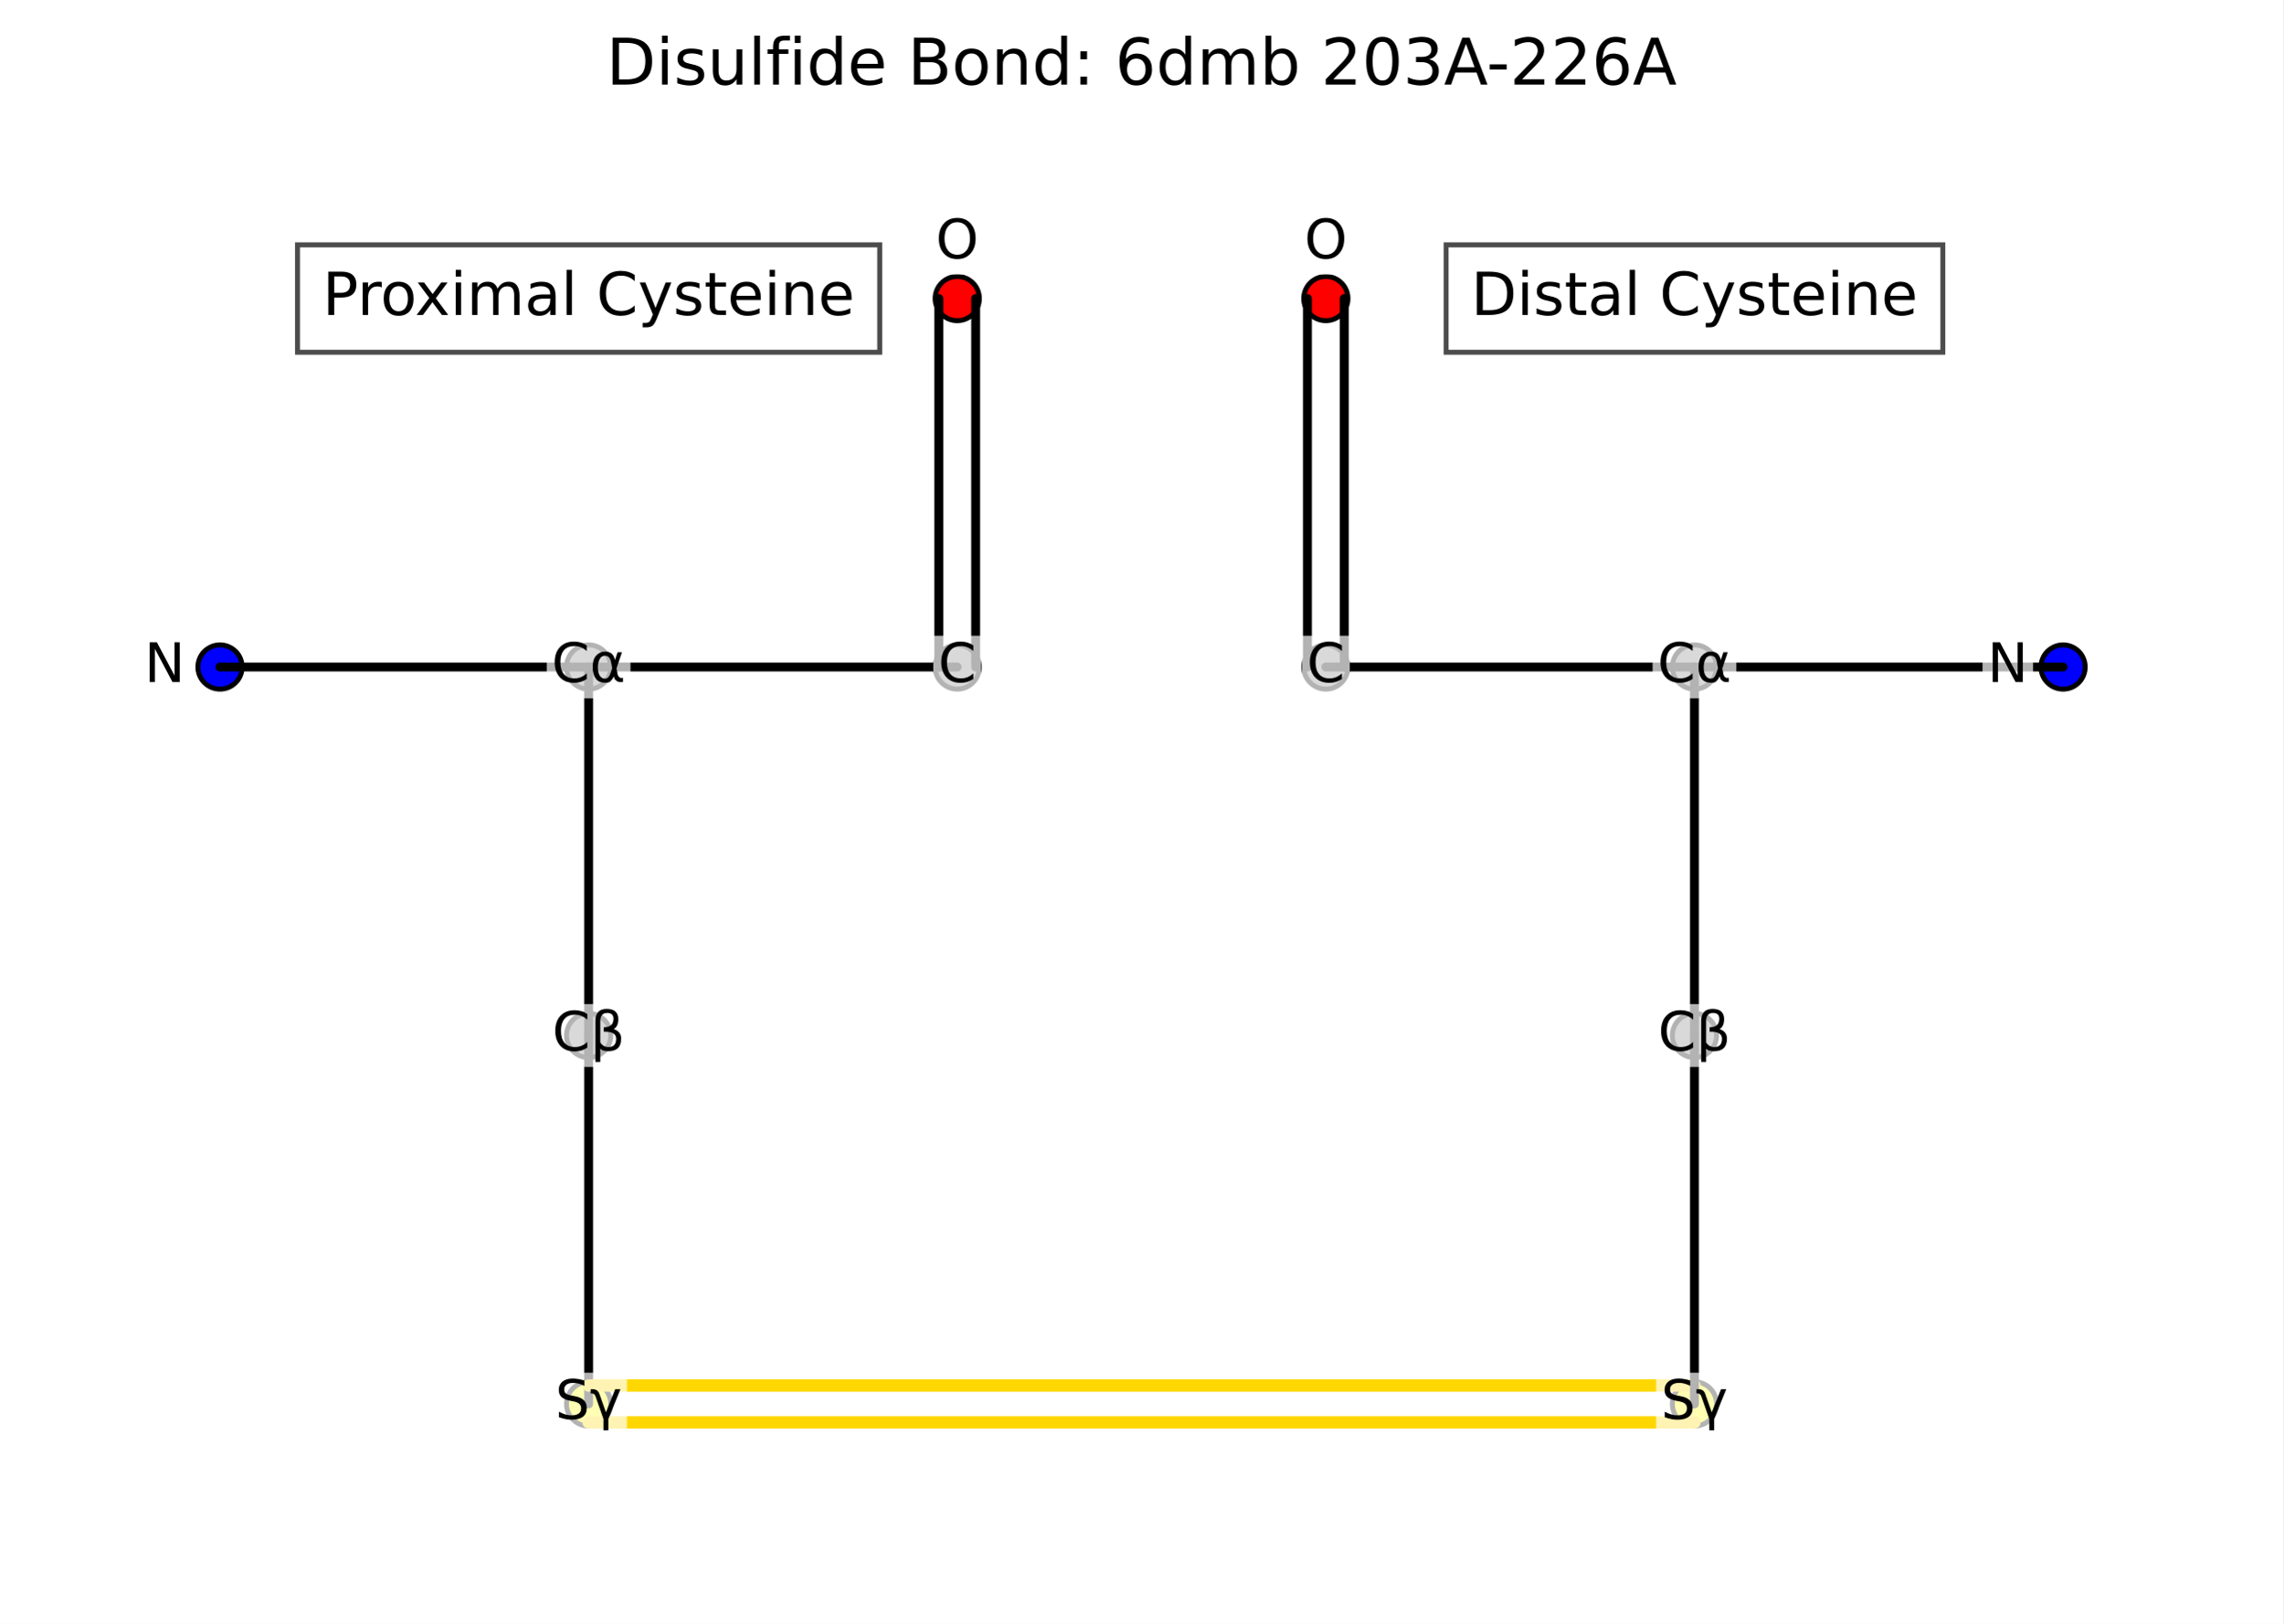
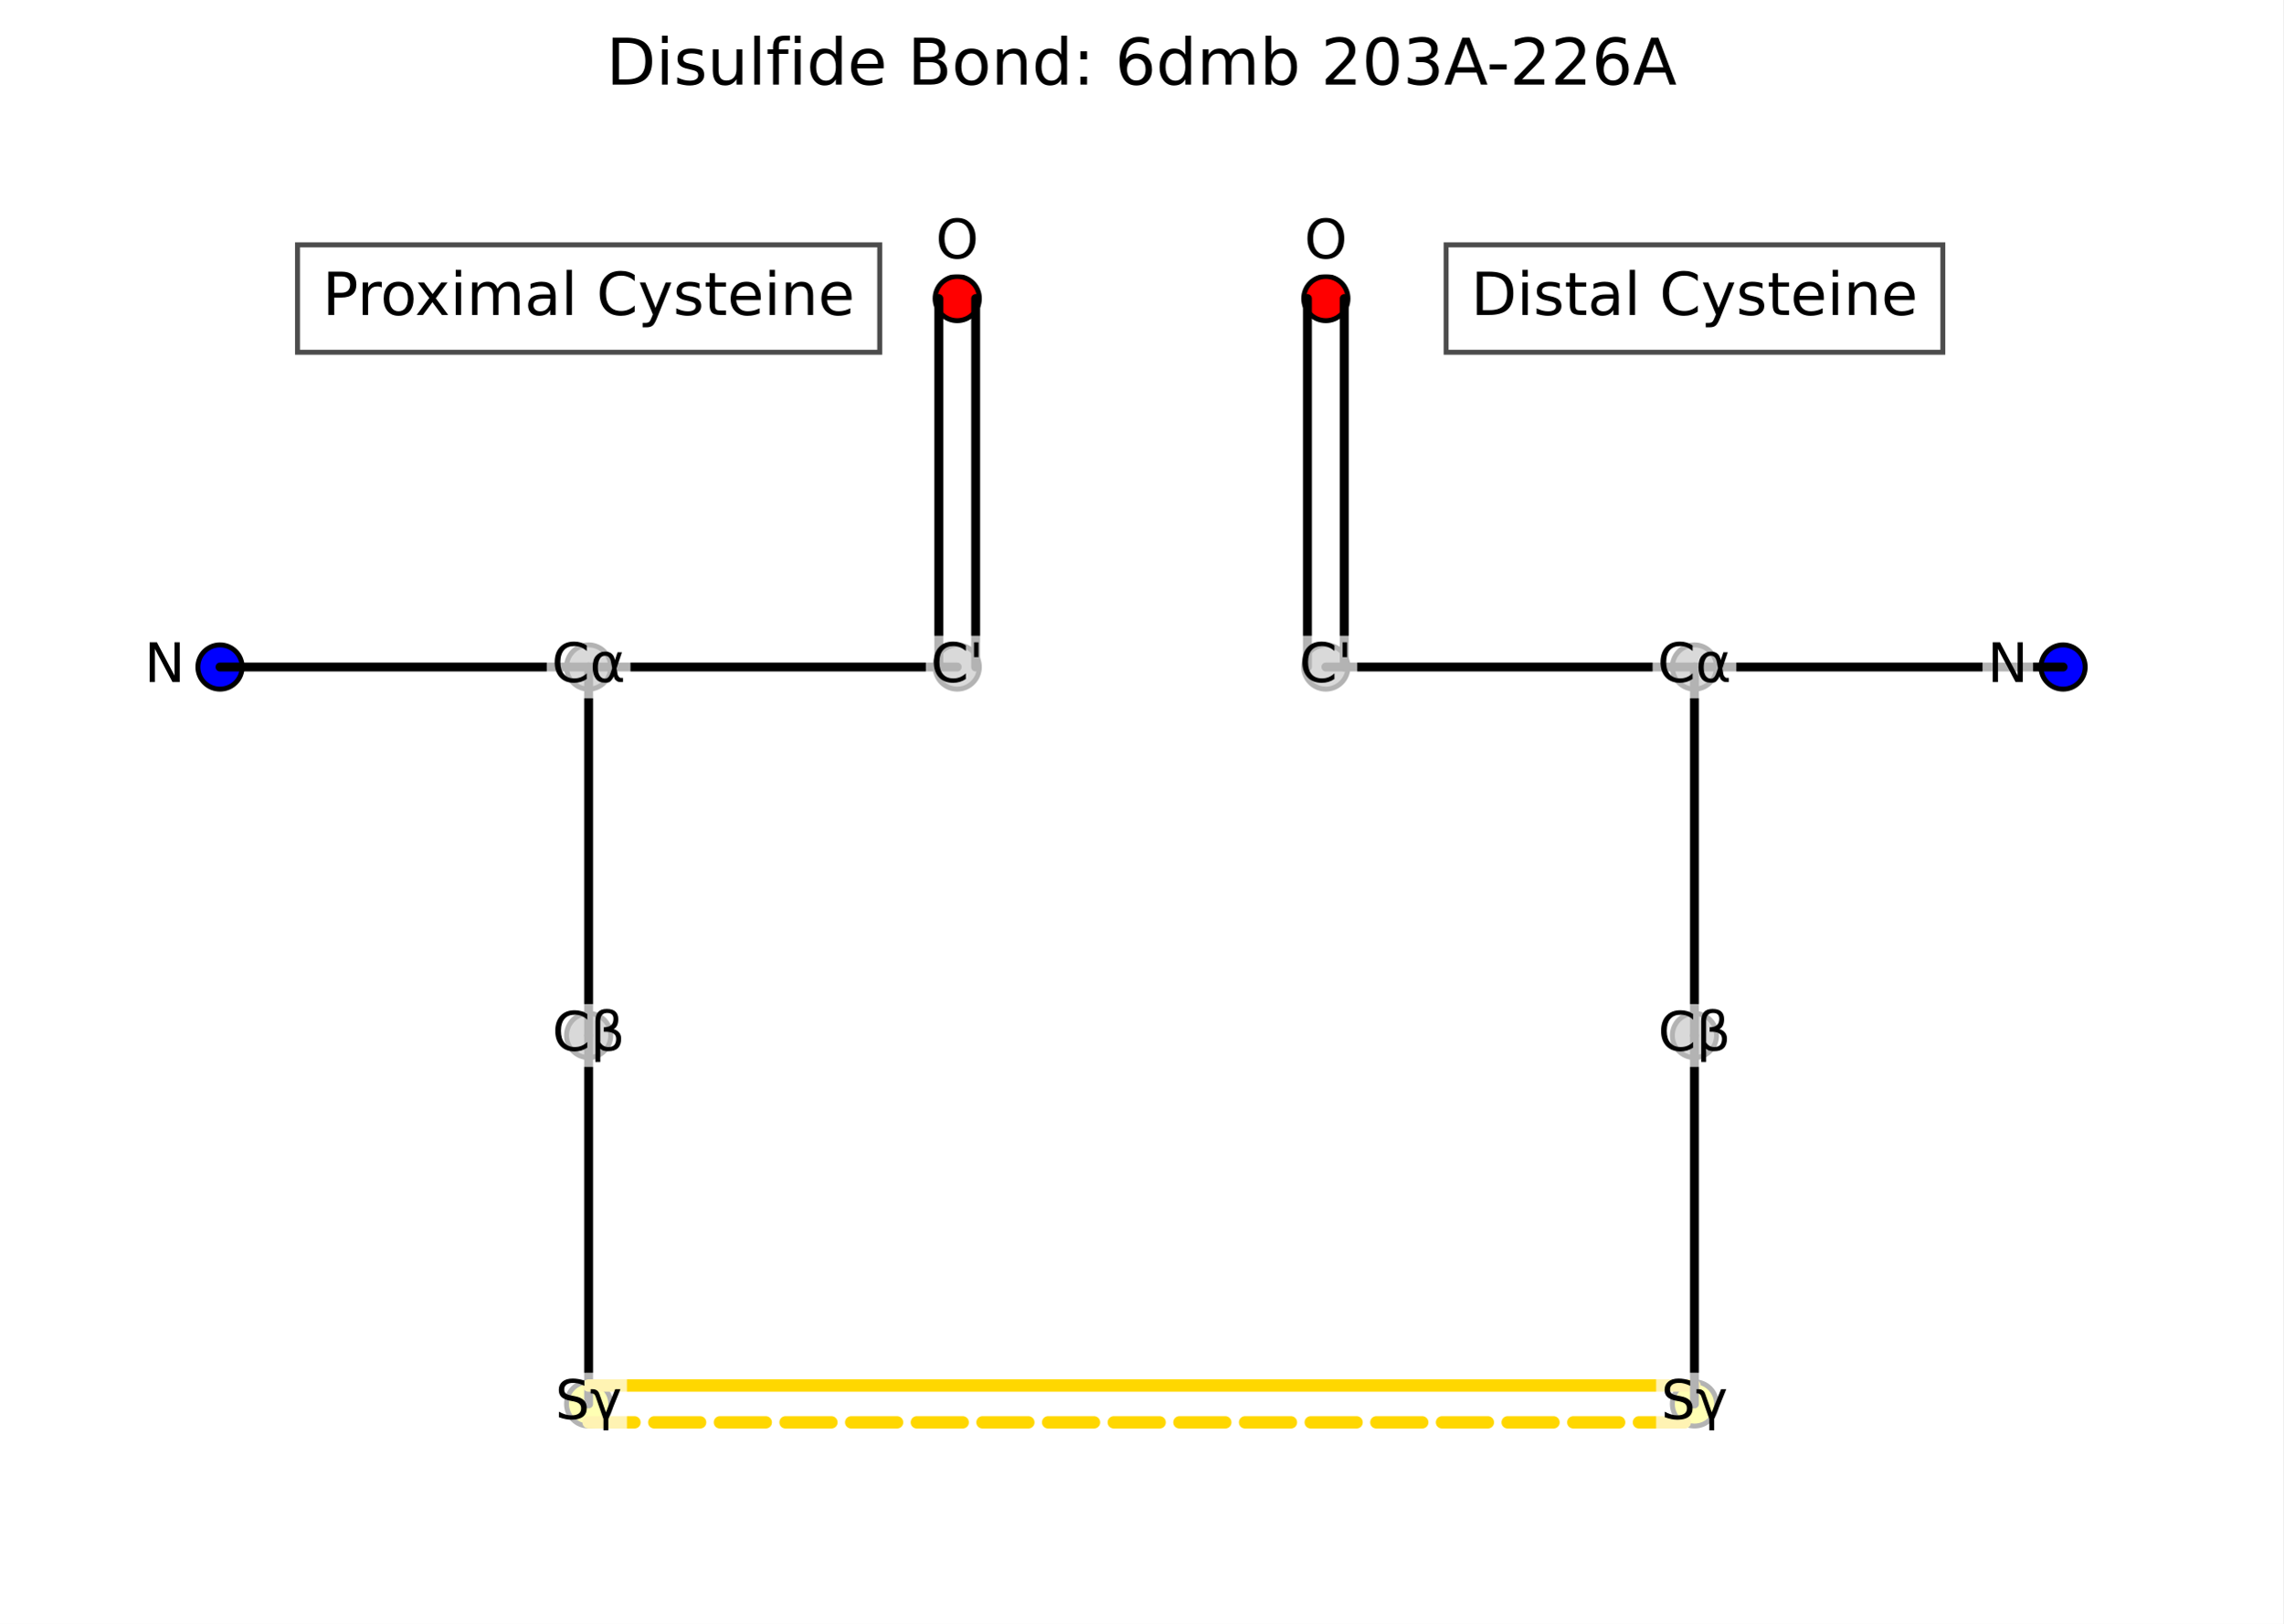
<svg xmlns="http://www.w3.org/2000/svg" xmlns:xlink="http://www.w3.org/1999/xlink" width="460.8pt" height="327.878pt" viewBox="0 0 460.8 327.878" version="1.1">
  <defs>
    <style type="text/css">*{stroke-linejoin: round; stroke-linecap: butt}</style>
  </defs>
  <g id="figure_1">
    <g id="patch_1">
      <path d="M 0 327.878  L 460.8 327.878  L 460.8 0  L 0 0  z " style="fill: #ffffff" />
    </g>
    <g id="axes_1">
      <g id="patch_2">
-         <path d="M 44.4 139.142  C 45.584 139.142 46.719 138.672 47.557 137.834  C 48.394 136.997 48.864 135.862 48.864 134.678  C 48.864 133.494 48.394 132.359 47.557 131.521  C 46.719 130.684 45.584 130.214 44.4 130.214  C 43.216 130.214 42.081 130.684 41.243 131.521  C 40.406 132.359 39.936 133.494 39.936 134.678  C 39.936 135.862 40.406 136.997 41.243 137.834  C 42.081 138.672 43.216 139.142 44.4 139.142  z " clip-path="url(#p877a6a2d5c)" style="fill: #0000ff; stroke: #000000; stroke-linejoin: miter" />
+         <path d="M 44.4 139.142  C 45.584 139.142 46.719 138.672 47.557 137.834  C 48.394 136.997 48.864 135.862 48.864 134.678  C 48.864 133.494 48.394 132.359 47.557 131.521  C 46.719 130.684 45.584 130.214 44.4 130.214  C 43.216 130.214 42.081 130.684 41.243 131.521  C 40.406 132.359 39.936 133.494 39.936 134.678  C 39.936 135.862 40.406 136.997 41.243 137.834  C 42.081 138.672 43.216 139.142 44.4 139.142  z " clip-path="url(#p6106f24e23)" style="fill: #0000ff; stroke: #000000; stroke-linejoin: miter" />
      </g>
      <g id="patch_3">
-         <path d="M 118.8 139.142  C 119.984 139.142 121.119 138.672 121.957 137.834  C 122.794 136.997 123.264 135.862 123.264 134.678  C 123.264 133.494 122.794 132.359 121.957 131.521  C 121.119 130.684 119.984 130.214 118.8 130.214  C 117.616 130.214 116.481 130.684 115.643 131.521  C 114.806 132.359 114.336 133.494 114.336 134.678  C 114.336 135.862 114.806 136.997 115.643 137.834  C 116.481 138.672 117.616 139.142 118.8 139.142  z " clip-path="url(#p877a6a2d5c)" style="fill: #808080; stroke: #000000; stroke-linejoin: miter" />
+         <path d="M 118.8 139.142  C 119.984 139.142 121.119 138.672 121.957 137.834  C 122.794 136.997 123.264 135.862 123.264 134.678  C 123.264 133.494 122.794 132.359 121.957 131.521  C 121.119 130.684 119.984 130.214 118.8 130.214  C 117.616 130.214 116.481 130.684 115.643 131.521  C 114.806 132.359 114.336 133.494 114.336 134.678  C 114.336 135.862 114.806 136.997 115.643 137.834  C 116.481 138.672 117.616 139.142 118.8 139.142  z " clip-path="url(#p6106f24e23)" style="fill: #808080; stroke: #000000; stroke-linejoin: miter" />
      </g>
      <g id="patch_4">
-         <path d="M 193.2 139.142  C 194.384 139.142 195.519 138.672 196.357 137.834  C 197.194 136.997 197.664 135.862 197.664 134.678  C 197.664 133.494 197.194 132.359 196.357 131.521  C 195.519 130.684 194.384 130.214 193.2 130.214  C 192.016 130.214 190.881 130.684 190.043 131.521  C 189.206 132.359 188.736 133.494 188.736 134.678  C 188.736 135.862 189.206 136.997 190.043 137.834  C 190.881 138.672 192.016 139.142 193.2 139.142  z " clip-path="url(#p877a6a2d5c)" style="fill: #808080; stroke: #000000; stroke-linejoin: miter" />
+         <path d="M 193.2 139.142  C 194.384 139.142 195.519 138.672 196.357 137.834  C 197.194 136.997 197.664 135.862 197.664 134.678  C 197.664 133.494 197.194 132.359 196.357 131.521  C 195.519 130.684 194.384 130.214 193.2 130.214  C 192.016 130.214 190.881 130.684 190.043 131.521  C 189.206 132.359 188.736 133.494 188.736 134.678  C 188.736 135.862 189.206 136.997 190.043 137.834  C 190.881 138.672 192.016 139.142 193.2 139.142  z " clip-path="url(#p6106f24e23)" style="fill: #808080; stroke: #000000; stroke-linejoin: miter" />
      </g>
      <g id="patch_5">
-         <path d="M 193.2 64.742  C 194.384 64.742 195.519 64.272 196.357 63.434  C 197.194 62.597 197.664 61.462 197.664 60.278  C 197.664 59.094 197.194 57.959 196.357 57.121  C 195.519 56.284 194.384 55.814 193.2 55.814  C 192.016 55.814 190.881 56.284 190.043 57.121  C 189.206 57.959 188.736 59.094 188.736 60.278  C 188.736 61.462 189.206 62.597 190.043 63.434  C 190.881 64.272 192.016 64.742 193.2 64.742  z " clip-path="url(#p877a6a2d5c)" style="fill: #ff0000; stroke: #000000; stroke-linejoin: miter" />
+         <path d="M 193.2 64.742  C 194.384 64.742 195.519 64.272 196.357 63.434  C 197.194 62.597 197.664 61.462 197.664 60.278  C 197.664 59.094 197.194 57.959 196.357 57.121  C 195.519 56.284 194.384 55.814 193.2 55.814  C 192.016 55.814 190.881 56.284 190.043 57.121  C 189.206 57.959 188.736 59.094 188.736 60.278  C 188.736 61.462 189.206 62.597 190.043 63.434  C 190.881 64.272 192.016 64.742 193.2 64.742  z " clip-path="url(#p6106f24e23)" style="fill: #ff0000; stroke: #000000; stroke-linejoin: miter" />
      </g>
      <g id="patch_6">
-         <path d="M 118.8 213.542  C 119.984 213.542 121.119 213.072 121.957 212.234  C 122.794 211.397 123.264 210.262 123.264 209.078  C 123.264 207.894 122.794 206.759 121.957 205.921  C 121.119 205.084 119.984 204.614 118.8 204.614  C 117.616 204.614 116.481 205.084 115.643 205.921  C 114.806 206.759 114.336 207.894 114.336 209.078  C 114.336 210.262 114.806 211.397 115.643 212.234  C 116.481 213.072 117.616 213.542 118.8 213.542  z " clip-path="url(#p877a6a2d5c)" style="fill: #808080; stroke: #000000; stroke-linejoin: miter" />
+         <path d="M 118.8 213.542  C 119.984 213.542 121.119 213.072 121.957 212.234  C 122.794 211.397 123.264 210.262 123.264 209.078  C 123.264 207.894 122.794 206.759 121.957 205.921  C 121.119 205.084 119.984 204.614 118.8 204.614  C 117.616 204.614 116.481 205.084 115.643 205.921  C 114.806 206.759 114.336 207.894 114.336 209.078  C 114.336 210.262 114.806 211.397 115.643 212.234  C 116.481 213.072 117.616 213.542 118.8 213.542  z " clip-path="url(#p6106f24e23)" style="fill: #808080; stroke: #000000; stroke-linejoin: miter" />
      </g>
      <g id="patch_7">
-         <path d="M 118.8 287.942  C 119.984 287.942 121.119 287.472 121.957 286.634  C 122.794 285.797 123.264 284.662 123.264 283.478  C 123.264 282.294 122.794 281.159 121.957 280.321  C 121.119 279.484 119.984 279.014 118.8 279.014  C 117.616 279.014 116.481 279.484 115.643 280.321  C 114.806 281.159 114.336 282.294 114.336 283.478  C 114.336 284.662 114.806 285.797 115.643 286.634  C 116.481 287.472 117.616 287.942 118.8 287.942  z " clip-path="url(#p877a6a2d5c)" style="fill: #ffff00; stroke: #000000; stroke-linejoin: miter" />
+         <path d="M 118.8 287.942  C 119.984 287.942 121.119 287.472 121.957 286.634  C 122.794 285.797 123.264 284.662 123.264 283.478  C 123.264 282.294 122.794 281.159 121.957 280.321  C 121.119 279.484 119.984 279.014 118.8 279.014  C 117.616 279.014 116.481 279.484 115.643 280.321  C 114.806 281.159 114.336 282.294 114.336 283.478  C 114.336 284.662 114.806 285.797 115.643 286.634  C 116.481 287.472 117.616 287.942 118.8 287.942  z " clip-path="url(#p6106f24e23)" style="fill: #ffff00; stroke: #000000; stroke-linejoin: miter" />
      </g>
      <g id="patch_8">
-         <path d="M 416.4 139.142  C 417.584 139.142 418.719 138.672 419.557 137.834  C 420.394 136.997 420.864 135.862 420.864 134.678  C 420.864 133.494 420.394 132.359 419.557 131.521  C 418.719 130.684 417.584 130.214 416.4 130.214  C 415.216 130.214 414.081 130.684 413.243 131.521  C 412.406 132.359 411.936 133.494 411.936 134.678  C 411.936 135.862 412.406 136.997 413.243 137.834  C 414.081 138.672 415.216 139.142 416.4 139.142  z " clip-path="url(#p877a6a2d5c)" style="fill: #0000ff; stroke: #000000; stroke-linejoin: miter" />
+         <path d="M 416.4 139.142  C 417.584 139.142 418.719 138.672 419.557 137.834  C 420.394 136.997 420.864 135.862 420.864 134.678  C 420.864 133.494 420.394 132.359 419.557 131.521  C 418.719 130.684 417.584 130.214 416.4 130.214  C 415.216 130.214 414.081 130.684 413.243 131.521  C 412.406 132.359 411.936 133.494 411.936 134.678  C 411.936 135.862 412.406 136.997 413.243 137.834  C 414.081 138.672 415.216 139.142 416.4 139.142  z " clip-path="url(#p6106f24e23)" style="fill: #0000ff; stroke: #000000; stroke-linejoin: miter" />
      </g>
      <g id="patch_9">
-         <path d="M 342 139.142  C 343.184 139.142 344.319 138.672 345.157 137.834  C 345.994 136.997 346.464 135.862 346.464 134.678  C 346.464 133.494 345.994 132.359 345.157 131.521  C 344.319 130.684 343.184 130.214 342 130.214  C 340.816 130.214 339.681 130.684 338.843 131.521  C 338.006 132.359 337.536 133.494 337.536 134.678  C 337.536 135.862 338.006 136.997 338.843 137.834  C 339.681 138.672 340.816 139.142 342 139.142  z " clip-path="url(#p877a6a2d5c)" style="fill: #808080; stroke: #000000; stroke-linejoin: miter" />
+         <path d="M 342 139.142  C 343.184 139.142 344.319 138.672 345.157 137.834  C 345.994 136.997 346.464 135.862 346.464 134.678  C 346.464 133.494 345.994 132.359 345.157 131.521  C 344.319 130.684 343.184 130.214 342 130.214  C 340.816 130.214 339.681 130.684 338.843 131.521  C 338.006 132.359 337.536 133.494 337.536 134.678  C 337.536 135.862 338.006 136.997 338.843 137.834  C 339.681 138.672 340.816 139.142 342 139.142  z " clip-path="url(#p6106f24e23)" style="fill: #808080; stroke: #000000; stroke-linejoin: miter" />
      </g>
      <g id="patch_10">
-         <path d="M 267.6 139.142  C 268.784 139.142 269.919 138.672 270.757 137.834  C 271.594 136.997 272.064 135.862 272.064 134.678  C 272.064 133.494 271.594 132.359 270.757 131.521  C 269.919 130.684 268.784 130.214 267.6 130.214  C 266.416 130.214 265.281 130.684 264.443 131.521  C 263.606 132.359 263.136 133.494 263.136 134.678  C 263.136 135.862 263.606 136.997 264.443 137.834  C 265.281 138.672 266.416 139.142 267.6 139.142  z " clip-path="url(#p877a6a2d5c)" style="fill: #808080; stroke: #000000; stroke-linejoin: miter" />
+         <path d="M 267.6 139.142  C 268.784 139.142 269.919 138.672 270.757 137.834  C 271.594 136.997 272.064 135.862 272.064 134.678  C 272.064 133.494 271.594 132.359 270.757 131.521  C 269.919 130.684 268.784 130.214 267.6 130.214  C 266.416 130.214 265.281 130.684 264.443 131.521  C 263.606 132.359 263.136 133.494 263.136 134.678  C 263.136 135.862 263.606 136.997 264.443 137.834  C 265.281 138.672 266.416 139.142 267.6 139.142  z " clip-path="url(#p6106f24e23)" style="fill: #808080; stroke: #000000; stroke-linejoin: miter" />
      </g>
      <g id="patch_11">
-         <path d="M 267.6 64.742  C 268.784 64.742 269.919 64.272 270.757 63.434  C 271.594 62.597 272.064 61.462 272.064 60.278  C 272.064 59.094 271.594 57.959 270.757 57.121  C 269.919 56.284 268.784 55.814 267.6 55.814  C 266.416 55.814 265.281 56.284 264.443 57.121  C 263.606 57.959 263.136 59.094 263.136 60.278  C 263.136 61.462 263.606 62.597 264.443 63.434  C 265.281 64.272 266.416 64.742 267.6 64.742  z " clip-path="url(#p877a6a2d5c)" style="fill: #ff0000; stroke: #000000; stroke-linejoin: miter" />
+         <path d="M 267.6 64.742  C 268.784 64.742 269.919 64.272 270.757 63.434  C 271.594 62.597 272.064 61.462 272.064 60.278  C 272.064 59.094 271.594 57.959 270.757 57.121  C 269.919 56.284 268.784 55.814 267.6 55.814  C 266.416 55.814 265.281 56.284 264.443 57.121  C 263.606 57.959 263.136 59.094 263.136 60.278  C 263.136 61.462 263.606 62.597 264.443 63.434  C 265.281 64.272 266.416 64.742 267.6 64.742  z " clip-path="url(#p6106f24e23)" style="fill: #ff0000; stroke: #000000; stroke-linejoin: miter" />
      </g>
      <g id="patch_12">
-         <path d="M 342 213.542  C 343.184 213.542 344.319 213.072 345.157 212.234  C 345.994 211.397 346.464 210.262 346.464 209.078  C 346.464 207.894 345.994 206.759 345.157 205.921  C 344.319 205.084 343.184 204.614 342 204.614  C 340.816 204.614 339.681 205.084 338.843 205.921  C 338.006 206.759 337.536 207.894 337.536 209.078  C 337.536 210.262 338.006 211.397 338.843 212.234  C 339.681 213.072 340.816 213.542 342 213.542  z " clip-path="url(#p877a6a2d5c)" style="fill: #808080; stroke: #000000; stroke-linejoin: miter" />
+         <path d="M 342 213.542  C 343.184 213.542 344.319 213.072 345.157 212.234  C 345.994 211.397 346.464 210.262 346.464 209.078  C 346.464 207.894 345.994 206.759 345.157 205.921  C 344.319 205.084 343.184 204.614 342 204.614  C 340.816 204.614 339.681 205.084 338.843 205.921  C 338.006 206.759 337.536 207.894 337.536 209.078  C 337.536 210.262 338.006 211.397 338.843 212.234  C 339.681 213.072 340.816 213.542 342 213.542  z " clip-path="url(#p6106f24e23)" style="fill: #808080; stroke: #000000; stroke-linejoin: miter" />
      </g>
      <g id="patch_13">
-         <path d="M 342 287.942  C 343.184 287.942 344.319 287.472 345.157 286.634  C 345.994 285.797 346.464 284.662 346.464 283.478  C 346.464 282.294 345.994 281.159 345.157 280.321  C 344.319 279.484 343.184 279.014 342 279.014  C 340.816 279.014 339.681 279.484 338.843 280.321  C 338.006 281.159 337.536 282.294 337.536 283.478  C 337.536 284.662 338.006 285.797 338.843 286.634  C 339.681 287.472 340.816 287.942 342 287.942  z " clip-path="url(#p877a6a2d5c)" style="fill: #ffff00; stroke: #000000; stroke-linejoin: miter" />
+         <path d="M 342 287.942  C 343.184 287.942 344.319 287.472 345.157 286.634  C 345.994 285.797 346.464 284.662 346.464 283.478  C 346.464 282.294 345.994 281.159 345.157 280.321  C 344.319 279.484 343.184 279.014 342 279.014  C 340.816 279.014 339.681 279.484 338.843 280.321  C 338.006 281.159 337.536 282.294 337.536 283.478  C 337.536 284.662 338.006 285.797 338.843 286.634  C 339.681 287.472 340.816 287.942 342 287.942  z " clip-path="url(#p6106f24e23)" style="fill: #ffff00; stroke: #000000; stroke-linejoin: miter" />
      </g>
      <g id="line2d_1">
-         <path d="M 44.4 134.678  L 118.8 134.678  " clip-path="url(#p877a6a2d5c)" style="fill: none; stroke: #000000; stroke-width: 1.8; stroke-linecap: round" />
+         <path d="M 44.4 134.678  L 118.8 134.678  " clip-path="url(#p6106f24e23)" style="fill: none; stroke: #000000; stroke-width: 1.8; stroke-linecap: round" />
      </g>
      <g id="line2d_2">
-         <path d="M 118.8 134.678  L 193.2 134.678  " clip-path="url(#p877a6a2d5c)" style="fill: none; stroke: #000000; stroke-width: 1.8; stroke-linecap: round" />
+         <path d="M 118.8 134.678  L 193.2 134.678  " clip-path="url(#p6106f24e23)" style="fill: none; stroke: #000000; stroke-width: 1.8; stroke-linecap: round" />
      </g>
      <g id="line2d_3">
-         <path d="M 118.8 134.678  L 118.8 209.078  " clip-path="url(#p877a6a2d5c)" style="fill: none; stroke: #000000; stroke-width: 1.8; stroke-linecap: round" />
+         <path d="M 118.8 134.678  L 118.8 209.078  " clip-path="url(#p6106f24e23)" style="fill: none; stroke: #000000; stroke-width: 1.8; stroke-linecap: round" />
      </g>
      <g id="line2d_4">
-         <path d="M 189.48 134.678  L 189.48 60.278  " clip-path="url(#p877a6a2d5c)" style="fill: none; stroke: #000000; stroke-width: 1.8; stroke-linecap: round" />
+         <path d="M 189.48 134.678  L 189.48 60.278  " clip-path="url(#p6106f24e23)" style="fill: none; stroke: #000000; stroke-width: 1.8; stroke-linecap: round" />
      </g>
      <g id="line2d_5">
-         <path d="M 196.92 134.678  L 196.92 60.278  " clip-path="url(#p877a6a2d5c)" style="fill: none; stroke: #000000; stroke-width: 1.8; stroke-linecap: round" />
+         <path d="M 196.92 134.678  L 196.92 60.278  " clip-path="url(#p6106f24e23)" style="fill: none; stroke: #000000; stroke-width: 1.8; stroke-linecap: round" />
      </g>
      <g id="line2d_6">
-         <path d="M 118.8 209.078  L 118.8 283.478  " clip-path="url(#p877a6a2d5c)" style="fill: none; stroke: #000000; stroke-width: 1.8; stroke-linecap: round" />
+         <path d="M 118.8 209.078  L 118.8 283.478  " clip-path="url(#p6106f24e23)" style="fill: none; stroke: #000000; stroke-width: 1.8; stroke-linecap: round" />
      </g>
      <g id="line2d_7">
-         <path d="M 118.8 279.758  L 342 279.758  " clip-path="url(#p877a6a2d5c)" style="fill: none; stroke: #ffd700; stroke-width: 2.5; stroke-linecap: round" />
+         <path d="M 118.8 279.758  L 342 279.758  " clip-path="url(#p6106f24e23)" style="fill: none; stroke: #ffd700; stroke-width: 2.5; stroke-linecap: round" />
      </g>
      <g id="line2d_8">
-         <path d="M 118.8 287.198  L 342 287.198  " clip-path="url(#p877a6a2d5c)" style="fill: none; stroke: #ffd700; stroke-width: 2.5; stroke-linecap: round" />
+         <path d="M 118.8 287.198  L 342 287.198  " clip-path="url(#p6106f24e23)" style="fill: none; stroke-dasharray: 9.25,4; stroke-dashoffset: 0; stroke: #ffd700; stroke-width: 2.5; stroke-linecap: round" />
      </g>
      <g id="line2d_9">
-         <path d="M 416.4 134.678  L 342 134.678  " clip-path="url(#p877a6a2d5c)" style="fill: none; stroke: #000000; stroke-width: 1.8; stroke-linecap: round" />
+         <path d="M 416.4 134.678  L 342 134.678  " clip-path="url(#p6106f24e23)" style="fill: none; stroke: #000000; stroke-width: 1.8; stroke-linecap: round" />
      </g>
      <g id="line2d_10">
-         <path d="M 342 134.678  L 267.6 134.678  " clip-path="url(#p877a6a2d5c)" style="fill: none; stroke: #000000; stroke-width: 1.8; stroke-linecap: round" />
+         <path d="M 342 134.678  L 267.6 134.678  " clip-path="url(#p6106f24e23)" style="fill: none; stroke: #000000; stroke-width: 1.8; stroke-linecap: round" />
      </g>
      <g id="line2d_11">
-         <path d="M 342 134.678  L 342 209.078  " clip-path="url(#p877a6a2d5c)" style="fill: none; stroke: #000000; stroke-width: 1.8; stroke-linecap: round" />
+         <path d="M 342 134.678  L 342 209.078  " clip-path="url(#p6106f24e23)" style="fill: none; stroke: #000000; stroke-width: 1.8; stroke-linecap: round" />
      </g>
      <g id="line2d_12">
-         <path d="M 263.88 134.678  L 263.88 60.278  " clip-path="url(#p877a6a2d5c)" style="fill: none; stroke: #000000; stroke-width: 1.8; stroke-linecap: round" />
+         <path d="M 263.88 134.678  L 263.88 60.278  " clip-path="url(#p6106f24e23)" style="fill: none; stroke: #000000; stroke-width: 1.8; stroke-linecap: round" />
      </g>
      <g id="line2d_13">
-         <path d="M 271.32 134.678  L 271.32 60.278  " clip-path="url(#p877a6a2d5c)" style="fill: none; stroke: #000000; stroke-width: 1.8; stroke-linecap: round" />
+         <path d="M 271.32 134.678  L 271.32 60.278  " clip-path="url(#p6106f24e23)" style="fill: none; stroke: #000000; stroke-width: 1.8; stroke-linecap: round" />
      </g>
      <g id="line2d_14">
-         <path d="M 342 209.078  L 342 283.478  " clip-path="url(#p877a6a2d5c)" style="fill: none; stroke: #000000; stroke-width: 1.8; stroke-linecap: round" />
+         <path d="M 342 209.078  L 342 283.478  " clip-path="url(#p6106f24e23)" style="fill: none; stroke: #000000; stroke-width: 1.8; stroke-linecap: round" />
      </g>
      <g id="text_1">
        <g id="patch_14">
          <path d="M 28.135 140.991  L 38.345 140.991  L 38.345 128.365  L 28.135 128.365  z " style="fill: #ffffff; opacity: 0.7" />
        </g>
        <g transform="translate(29.12531 137.7133) scale(0.11 -0.11)">
          <defs>
            <path id="DejaVuSans-4e" d="M 628 4666  L 1478 4666  L 3547 763  L 3547 4666  L 4159 4666  L 4159 0  L 3309 0  L 1241 3903  L 1241 0  L 628 0  L 628 4666  z " transform="scale(0.015625)" />
          </defs>
          <use xlink:href="#DejaVuSans-4e" />
        </g>
      </g>
      <g id="text_2">
        <g id="patch_15">
          <path d="M 110.344 140.991  L 127.256 140.991  L 127.256 128.365  L 110.344 128.365  z " style="fill: #ffffff; opacity: 0.7" />
        </g>
        <g transform="translate(111.3337 137.7133) scale(0.11 -0.11)">
          <defs>
            <path id="DejaVuSans-43" d="M 4122 4306  L 4122 3641  Q 3803 3938 3442 4084  Q 3081 4231 2675 4231  Q 1875 4231 1450 3742  Q 1025 3253 1025 2328  Q 1025 1406 1450 917  Q 1875 428 2675 428  Q 3081 428 3442 575  Q 3803 722 4122 1019  L 4122 359  Q 3791 134 3420 21  Q 3050 -91 2638 -91  Q 1578 -91 968 557  Q 359 1206 359 2328  Q 359 3453 968 4101  Q 1578 4750 2638 4750  Q 3056 4750 3426 4639  Q 3797 4528 4122 4306  z " transform="scale(0.015625)" />
            <path id="DejaVuSans-3b1" d="M 2644 1628  L 2506 2350  Q 2366 3091 1809 3091  Q 1391 3091 1200 2747  Q 959 2316 959 1747  Q 959 1059 1194 731  Q 1431 397 1809 397  Q 2228 397 2453 1063  L 2644 1628  z M 2966 2584  L 3275 3500  L 3788 3500  L 3147 1603  L 3272 919  Q 3300 766 3409 638  Q 3538 488 3638 488  L 3913 488  L 3913 0  L 3569 0  Q 3275 0 3013 263  Q 2884 394 2831 669  Q 2688 322 2394 50  Q 2256 -78 1809 -78  Q 1075 -78 719 397  Q 353 888 353 1747  Q 353 2666 750 3097  Q 1191 3578 1809 3578  Q 2781 3578 2966 2584  z " transform="scale(0.015625)" />
          </defs>
          <use xlink:href="#DejaVuSans-43" />
          <use xlink:href="#DejaVuSans-3b1" x="69.824" />
        </g>
      </g>
      <g id="text_3">
        <g id="patch_16">
-           <path d="M 188.369 140.991  L 198.031 140.991  L 198.031 128.365  L 188.369 128.365  z " style="fill: #ffffff; opacity: 0.7" />
-         </g>
-         <g transform="translate(189.3595 137.7133) scale(0.11 -0.11)">
-           <use xlink:href="#DejaVuSans-43" />
+           <path d="M 186.858 140.991  L 199.542 140.991  L 199.542 128.365  L 186.858 128.365  z " style="fill: #ffffff; opacity: 0.7" />
+         </g>
+         <g transform="translate(187.8478 137.7133) scale(0.11 -0.11)">
+           <defs>
+             <path id="DejaVuSans-27" d="M 1147 4666  L 1147 2931  L 616 2931  L 616 4666  L 1147 4666  z " transform="scale(0.015625)" />
+           </defs>
+           <use xlink:href="#DejaVuSans-43" />
+           <use xlink:href="#DejaVuSans-27" x="69.824" />
        </g>
      </g>
      <g id="text_4">
        <g id="patch_17">
          <path d="M 187.88 55.431  L 198.52 55.431  L 198.52 42.805  L 187.88 42.805  z " style="fill: #ffffff; opacity: 0.7" />
        </g>
        <g transform="translate(188.8705 52.15328) scale(0.11 -0.11)">
          <defs>
            <path id="DejaVuSans-4f" d="M 2522 4238  Q 1834 4238 1429 3725  Q 1025 3213 1025 2328  Q 1025 1447 1429 934  Q 1834 422 2522 422  Q 3209 422 3611 934  Q 4013 1447 4013 2328  Q 4013 3213 3611 3725  Q 3209 4238 2522 4238  z M 2522 4750  Q 3503 4750 4090 4092  Q 4678 3434 4678 2328  Q 4678 1225 4090 567  Q 3503 -91 2522 -91  Q 1538 -91 948 565  Q 359 1222 359 2328  Q 359 3434 948 4092  Q 1538 4750 2522 4750  z " transform="scale(0.015625)" />
          </defs>
          <use xlink:href="#DejaVuSans-4f" />
        </g>
      </g>
      <g id="text_5">
        <g id="patch_18">
          <path d="M 110.46 215.425  L 127.14 215.425  L 127.14 202.731  L 110.46 202.731  z " style="fill: #ffffff; opacity: 0.7" />
        </g>
        <g transform="translate(111.4498 212.1477) scale(0.11 -0.11)">
          <defs>
            <path id="DejaVuSans-3b2" d="M 1178 216  L 1178 -1331  L 600 -1331  L 600 3478  Q 600 4903 1931 4903  Q 3288 4903 3288 3700  Q 3288 2844 2750 2531  Q 3625 2250 3625 1416  Q 3625 -66 2119 -66  Q 1456 -66 1178 216  z M 1178 966  Q 1525 425 2141 425  Q 3041 425 3041 1406  Q 3041 2288 1591 2219  L 1591 2750  Q 2725 2750 2725 3750  Q 2725 4434 1994 4434  Q 1178 4434 1178 3459  L 1178 966  z " transform="scale(0.015625)" />
          </defs>
          <use xlink:href="#DejaVuSans-43" />
          <use xlink:href="#DejaVuSans-3b2" x="69.824" />
        </g>
      </g>
      <g id="text_6">
        <g id="patch_19">
          <path d="M 111.063 289.791  L 126.537 289.791  L 126.537 277.165  L 111.063 277.165  z " style="fill: #ffffff; opacity: 0.7" />
        </g>
        <g transform="translate(112.053 286.5133) scale(0.11 -0.11)">
          <defs>
            <path id="DejaVuSans-53" d="M 3425 4513  L 3425 3897  Q 3066 4069 2747 4153  Q 2428 4238 2131 4238  Q 1616 4238 1336 4038  Q 1056 3838 1056 3469  Q 1056 3159 1242 3001  Q 1428 2844 1947 2747  L 2328 2669  Q 3034 2534 3370 2195  Q 3706 1856 3706 1288  Q 3706 609 3251 259  Q 2797 -91 1919 -91  Q 1588 -91 1214 -16  Q 841 59 441 206  L 441 856  Q 825 641 1194 531  Q 1563 422 1919 422  Q 2459 422 2753 634  Q 3047 847 3047 1241  Q 3047 1584 2836 1778  Q 2625 1972 2144 2069  L 1759 2144  Q 1053 2284 737 2584  Q 422 2884 422 3419  Q 422 4038 858 4394  Q 1294 4750 2059 4750  Q 2388 4750 2728 4690  Q 3069 4631 3425 4513  z " transform="scale(0.015625)" />
            <path id="DejaVuSans-3b3" d="M 1128 2950  L 1894 788  L 2988 3500  L 3597 3500  L 2181 0  L 2181 -1331  L 1606 -1331  L 1606 0  L 688 2613  Q 550 3006 253 3006  L 100 3006  L 100 3500  L 319 3500  Q 934 3500 1128 2950  z " transform="scale(0.015625)" />
          </defs>
          <use xlink:href="#DejaVuSans-53" />
          <use xlink:href="#DejaVuSans-3b3" x="63.477" />
        </g>
      </g>
      <g id="text_7">
        <g id="patch_20">
          <path d="M 400.135 140.991  L 410.345 140.991  L 410.345 128.365  L 400.135 128.365  z " style="fill: #ffffff; opacity: 0.7" />
        </g>
        <g transform="translate(401.1253 137.7133) scale(0.11 -0.11)">
          <use xlink:href="#DejaVuSans-4e" />
        </g>
      </g>
      <g id="text_8">
        <g id="patch_21">
          <path d="M 333.544 140.991  L 350.456 140.991  L 350.456 128.365  L 333.544 128.365  z " style="fill: #ffffff; opacity: 0.7" />
        </g>
        <g transform="translate(334.5337 137.7133) scale(0.11 -0.11)">
          <use xlink:href="#DejaVuSans-43" />
          <use xlink:href="#DejaVuSans-3b1" x="69.824" />
        </g>
      </g>
      <g id="text_9">
        <g id="patch_22">
-           <path d="M 262.769 140.991  L 272.431 140.991  L 272.431 128.365  L 262.769 128.365  z " style="fill: #ffffff; opacity: 0.7" />
-         </g>
-         <g transform="translate(263.7595 137.7133) scale(0.11 -0.11)">
-           <use xlink:href="#DejaVuSans-43" />
+           <path d="M 261.258 140.991  L 273.942 140.991  L 273.942 128.365  L 261.258 128.365  z " style="fill: #ffffff; opacity: 0.7" />
+         </g>
+         <g transform="translate(262.2478 137.7133) scale(0.11 -0.11)">
+           <use xlink:href="#DejaVuSans-43" />
+           <use xlink:href="#DejaVuSans-27" x="69.824" />
        </g>
      </g>
      <g id="text_10">
        <g id="patch_23">
          <path d="M 262.28 55.431  L 272.92 55.431  L 272.92 42.805  L 262.28 42.805  z " style="fill: #ffffff; opacity: 0.7" />
        </g>
        <g transform="translate(263.2705 52.15328) scale(0.11 -0.11)">
          <use xlink:href="#DejaVuSans-4f" />
        </g>
      </g>
      <g id="text_11">
        <g id="patch_24">
          <path d="M 333.66 215.425  L 350.34 215.425  L 350.34 202.731  L 333.66 202.731  z " style="fill: #ffffff; opacity: 0.7" />
        </g>
        <g transform="translate(334.6498 212.1477) scale(0.11 -0.11)">
          <use xlink:href="#DejaVuSans-43" />
          <use xlink:href="#DejaVuSans-3b2" x="69.824" />
        </g>
      </g>
      <g id="text_12">
        <g id="patch_25">
          <path d="M 334.263 289.791  L 349.737 289.791  L 349.737 277.165  L 334.263 277.165  z " style="fill: #ffffff; opacity: 0.7" />
        </g>
        <g transform="translate(335.253 286.5133) scale(0.11 -0.11)">
          <use xlink:href="#DejaVuSans-53" />
          <use xlink:href="#DejaVuSans-3b3" x="63.477" />
        </g>
      </g>
      <g id="text_13">
        <g id="patch_26">
          <path d="M 60.047 71.125  L 177.553 71.125  L 177.553 49.431  L 60.047 49.431  z " style="fill: #ffffff; opacity: 0.7; stroke: #000000; stroke-linejoin: miter" />
        </g>
        <g transform="translate(65.08688 63.58922) scale(0.12 -0.12)">
          <defs>
            <path id="DejaVuSans-50" d="M 1259 4147  L 1259 2394  L 2053 2394  Q 2494 2394 2734 2622  Q 2975 2850 2975 3272  Q 2975 3691 2734 3919  Q 2494 4147 2053 4147  L 1259 4147  z M 628 4666  L 2053 4666  Q 2838 4666 3239 4311  Q 3641 3956 3641 3272  Q 3641 2581 3239 2228  Q 2838 1875 2053 1875  L 1259 1875  L 1259 0  L 628 0  L 628 4666  z " transform="scale(0.015625)" />
            <path id="DejaVuSans-72" d="M 2631 2963  Q 2534 3019 2420 3045  Q 2306 3072 2169 3072  Q 1681 3072 1420 2755  Q 1159 2438 1159 1844  L 1159 0  L 581 0  L 581 3500  L 1159 3500  L 1159 2956  Q 1341 3275 1631 3429  Q 1922 3584 2338 3584  Q 2397 3584 2469 3576  Q 2541 3569 2628 3553  L 2631 2963  z " transform="scale(0.015625)" />
            <path id="DejaVuSans-6f" d="M 1959 3097  Q 1497 3097 1228 2736  Q 959 2375 959 1747  Q 959 1119 1226 758  Q 1494 397 1959 397  Q 2419 397 2687 759  Q 2956 1122 2956 1747  Q 2956 2369 2687 2733  Q 2419 3097 1959 3097  z M 1959 3584  Q 2709 3584 3137 3096  Q 3566 2609 3566 1747  Q 3566 888 3137 398  Q 2709 -91 1959 -91  Q 1206 -91 779 398  Q 353 888 353 1747  Q 353 2609 779 3096  Q 1206 3584 1959 3584  z " transform="scale(0.015625)" />
            <path id="DejaVuSans-78" d="M 3513 3500  L 2247 1797  L 3578 0  L 2900 0  L 1881 1375  L 863 0  L 184 0  L 1544 1831  L 300 3500  L 978 3500  L 1906 2253  L 2834 3500  L 3513 3500  z " transform="scale(0.015625)" />
            <path id="DejaVuSans-69" d="M 603 3500  L 1178 3500  L 1178 0  L 603 0  L 603 3500  z M 603 4863  L 1178 4863  L 1178 4134  L 603 4134  L 603 4863  z " transform="scale(0.015625)" />
            <path id="DejaVuSans-6d" d="M 3328 2828  Q 3544 3216 3844 3400  Q 4144 3584 4550 3584  Q 5097 3584 5394 3201  Q 5691 2819 5691 2113  L 5691 0  L 5113 0  L 5113 2094  Q 5113 2597 4934 2840  Q 4756 3084 4391 3084  Q 3944 3084 3684 2787  Q 3425 2491 3425 1978  L 3425 0  L 2847 0  L 2847 2094  Q 2847 2600 2669 2842  Q 2491 3084 2119 3084  Q 1678 3084 1418 2786  Q 1159 2488 1159 1978  L 1159 0  L 581 0  L 581 3500  L 1159 3500  L 1159 2956  Q 1356 3278 1631 3431  Q 1906 3584 2284 3584  Q 2666 3584 2933 3390  Q 3200 3197 3328 2828  z " transform="scale(0.015625)" />
            <path id="DejaVuSans-61" d="M 2194 1759  Q 1497 1759 1228 1600  Q 959 1441 959 1056  Q 959 750 1161 570  Q 1363 391 1709 391  Q 2188 391 2477 730  Q 2766 1069 2766 1631  L 2766 1759  L 2194 1759  z M 3341 1997  L 3341 0  L 2766 0  L 2766 531  Q 2569 213 2275 61  Q 1981 -91 1556 -91  Q 1019 -91 701 211  Q 384 513 384 1019  Q 384 1609 779 1909  Q 1175 2209 1959 2209  L 2766 2209  L 2766 2266  Q 2766 2663 2505 2880  Q 2244 3097 1772 3097  Q 1472 3097 1187 3025  Q 903 2953 641 2809  L 641 3341  Q 956 3463 1253 3523  Q 1550 3584 1831 3584  Q 2591 3584 2966 3190  Q 3341 2797 3341 1997  z " transform="scale(0.015625)" />
            <path id="DejaVuSans-6c" d="M 603 4863  L 1178 4863  L 1178 0  L 603 0  L 603 4863  z " transform="scale(0.015625)" />
            <path id="DejaVuSans-20" transform="scale(0.015625)" />
            <path id="DejaVuSans-79" d="M 2059 -325  Q 1816 -950 1584 -1140  Q 1353 -1331 966 -1331  L 506 -1331  L 506 -850  L 844 -850  Q 1081 -850 1212 -737  Q 1344 -625 1503 -206  L 1606 56  L 191 3500  L 800 3500  L 1894 763  L 2988 3500  L 3597 3500  L 2059 -325  z " transform="scale(0.015625)" />
            <path id="DejaVuSans-73" d="M 2834 3397  L 2834 2853  Q 2591 2978 2328 3040  Q 2066 3103 1784 3103  Q 1356 3103 1142 2972  Q 928 2841 928 2578  Q 928 2378 1081 2264  Q 1234 2150 1697 2047  L 1894 2003  Q 2506 1872 2764 1633  Q 3022 1394 3022 966  Q 3022 478 2636 193  Q 2250 -91 1575 -91  Q 1294 -91 989 -36  Q 684 19 347 128  L 347 722  Q 666 556 975 473  Q 1284 391 1588 391  Q 1994 391 2212 530  Q 2431 669 2431 922  Q 2431 1156 2273 1281  Q 2116 1406 1581 1522  L 1381 1569  Q 847 1681 609 1914  Q 372 2147 372 2553  Q 372 3047 722 3315  Q 1072 3584 1716 3584  Q 2034 3584 2315 3537  Q 2597 3491 2834 3397  z " transform="scale(0.015625)" />
            <path id="DejaVuSans-74" d="M 1172 4494  L 1172 3500  L 2356 3500  L 2356 3053  L 1172 3053  L 1172 1153  Q 1172 725 1289 603  Q 1406 481 1766 481  L 2356 481  L 2356 0  L 1766 0  Q 1100 0 847 248  Q 594 497 594 1153  L 594 3053  L 172 3053  L 172 3500  L 594 3500  L 594 4494  L 1172 4494  z " transform="scale(0.015625)" />
            <path id="DejaVuSans-65" d="M 3597 1894  L 3597 1613  L 953 1613  Q 991 1019 1311 708  Q 1631 397 2203 397  Q 2534 397 2845 478  Q 3156 559 3463 722  L 3463 178  Q 3153 47 2828 -22  Q 2503 -91 2169 -91  Q 1331 -91 842 396  Q 353 884 353 1716  Q 353 2575 817 3079  Q 1281 3584 2069 3584  Q 2775 3584 3186 3129  Q 3597 2675 3597 1894  z M 3022 2063  Q 3016 2534 2758 2815  Q 2500 3097 2075 3097  Q 1594 3097 1305 2825  Q 1016 2553 972 2059  L 3022 2063  z " transform="scale(0.015625)" />
            <path id="DejaVuSans-6e" d="M 3513 2113  L 3513 0  L 2938 0  L 2938 2094  Q 2938 2591 2744 2837  Q 2550 3084 2163 3084  Q 1697 3084 1428 2787  Q 1159 2491 1159 1978  L 1159 0  L 581 0  L 581 3500  L 1159 3500  L 1159 2956  Q 1366 3272 1645 3428  Q 1925 3584 2291 3584  Q 2894 3584 3203 3211  Q 3513 2838 3513 2113  z " transform="scale(0.015625)" />
          </defs>
          <use xlink:href="#DejaVuSans-50" />
          <use xlink:href="#DejaVuSans-72" x="58.553" />
          <use xlink:href="#DejaVuSans-6f" x="97.416" />
          <use xlink:href="#DejaVuSans-78" x="155.473" />
          <use xlink:href="#DejaVuSans-69" x="214.652" />
          <use xlink:href="#DejaVuSans-6d" x="242.436" />
          <use xlink:href="#DejaVuSans-61" x="339.848" />
          <use xlink:href="#DejaVuSans-6c" x="401.127" />
          <use xlink:href="#DejaVuSans-20" x="428.91" />
          <use xlink:href="#DejaVuSans-43" x="460.697" />
          <use xlink:href="#DejaVuSans-79" x="530.521" />
          <use xlink:href="#DejaVuSans-73" x="589.701" />
          <use xlink:href="#DejaVuSans-74" x="641.801" />
          <use xlink:href="#DejaVuSans-65" x="681.01" />
          <use xlink:href="#DejaVuSans-69" x="742.533" />
          <use xlink:href="#DejaVuSans-6e" x="770.316" />
          <use xlink:href="#DejaVuSans-65" x="833.695" />
        </g>
      </g>
      <g id="text_14">
        <g id="patch_27">
          <path d="M 291.873 71.125  L 392.127 71.125  L 392.127 49.431  L 291.873 49.431  z " style="fill: #ffffff; opacity: 0.7; stroke: #000000; stroke-linejoin: miter" />
        </g>
        <g transform="translate(296.9128 63.58922) scale(0.12 -0.12)">
          <defs>
            <path id="DejaVuSans-44" d="M 1259 4147  L 1259 519  L 2022 519  Q 2988 519 3436 956  Q 3884 1394 3884 2338  Q 3884 3275 3436 3711  Q 2988 4147 2022 4147  L 1259 4147  z M 628 4666  L 1925 4666  Q 3281 4666 3915 4102  Q 4550 3538 4550 2338  Q 4550 1131 3912 565  Q 3275 0 1925 0  L 628 0  L 628 4666  z " transform="scale(0.015625)" />
          </defs>
          <use xlink:href="#DejaVuSans-44" />
          <use xlink:href="#DejaVuSans-69" x="77.002" />
          <use xlink:href="#DejaVuSans-73" x="104.785" />
          <use xlink:href="#DejaVuSans-74" x="156.885" />
          <use xlink:href="#DejaVuSans-61" x="196.094" />
          <use xlink:href="#DejaVuSans-6c" x="257.373" />
          <use xlink:href="#DejaVuSans-20" x="285.156" />
          <use xlink:href="#DejaVuSans-43" x="316.943" />
          <use xlink:href="#DejaVuSans-79" x="386.768" />
          <use xlink:href="#DejaVuSans-73" x="445.947" />
          <use xlink:href="#DejaVuSans-74" x="498.047" />
          <use xlink:href="#DejaVuSans-65" x="537.256" />
          <use xlink:href="#DejaVuSans-69" x="598.779" />
          <use xlink:href="#DejaVuSans-6e" x="626.562" />
          <use xlink:href="#DejaVuSans-65" x="689.941" />
        </g>
      </g>
      <g id="text_15">
        <g transform="translate(122.3629 17.07797) scale(0.13 -0.13)">
          <defs>
            <path id="DejaVuSans-75" d="M 544 1381  L 544 3500  L 1119 3500  L 1119 1403  Q 1119 906 1312 657  Q 1506 409 1894 409  Q 2359 409 2629 706  Q 2900 1003 2900 1516  L 2900 3500  L 3475 3500  L 3475 0  L 2900 0  L 2900 538  Q 2691 219 2414 64  Q 2138 -91 1772 -91  Q 1169 -91 856 284  Q 544 659 544 1381  z M 1991 3584  L 1991 3584  z " transform="scale(0.015625)" />
            <path id="DejaVuSans-66" d="M 2375 4863  L 2375 4384  L 1825 4384  Q 1516 4384 1395 4259  Q 1275 4134 1275 3809  L 1275 3500  L 2222 3500  L 2222 3053  L 1275 3053  L 1275 0  L 697 0  L 697 3053  L 147 3053  L 147 3500  L 697 3500  L 697 3744  Q 697 4328 969 4595  Q 1241 4863 1831 4863  L 2375 4863  z " transform="scale(0.015625)" />
            <path id="DejaVuSans-64" d="M 2906 2969  L 2906 4863  L 3481 4863  L 3481 0  L 2906 0  L 2906 525  Q 2725 213 2448 61  Q 2172 -91 1784 -91  Q 1150 -91 751 415  Q 353 922 353 1747  Q 353 2572 751 3078  Q 1150 3584 1784 3584  Q 2172 3584 2448 3432  Q 2725 3281 2906 2969  z M 947 1747  Q 947 1113 1208 752  Q 1469 391 1925 391  Q 2381 391 2643 752  Q 2906 1113 2906 1747  Q 2906 2381 2643 2742  Q 2381 3103 1925 3103  Q 1469 3103 1208 2742  Q 947 2381 947 1747  z " transform="scale(0.015625)" />
            <path id="DejaVuSans-42" d="M 1259 2228  L 1259 519  L 2272 519  Q 2781 519 3026 730  Q 3272 941 3272 1375  Q 3272 1813 3026 2020  Q 2781 2228 2272 2228  L 1259 2228  z M 1259 4147  L 1259 2741  L 2194 2741  Q 2656 2741 2882 2914  Q 3109 3088 3109 3444  Q 3109 3797 2882 3972  Q 2656 4147 2194 4147  L 1259 4147  z M 628 4666  L 2241 4666  Q 2963 4666 3353 4366  Q 3744 4066 3744 3513  Q 3744 3084 3544 2831  Q 3344 2578 2956 2516  Q 3422 2416 3680 2098  Q 3938 1781 3938 1306  Q 3938 681 3513 340  Q 3088 0 2303 0  L 628 0  L 628 4666  z " transform="scale(0.015625)" />
            <path id="DejaVuSans-3a" d="M 750 794  L 1409 794  L 1409 0  L 750 0  L 750 794  z M 750 3309  L 1409 3309  L 1409 2516  L 750 2516  L 750 3309  z " transform="scale(0.015625)" />
            <path id="DejaVuSans-36" d="M 2113 2584  Q 1688 2584 1439 2293  Q 1191 2003 1191 1497  Q 1191 994 1439 701  Q 1688 409 2113 409  Q 2538 409 2786 701  Q 3034 994 3034 1497  Q 3034 2003 2786 2293  Q 2538 2584 2113 2584  z M 3366 4563  L 3366 3988  Q 3128 4100 2886 4159  Q 2644 4219 2406 4219  Q 1781 4219 1451 3797  Q 1122 3375 1075 2522  Q 1259 2794 1537 2939  Q 1816 3084 2150 3084  Q 2853 3084 3261 2657  Q 3669 2231 3669 1497  Q 3669 778 3244 343  Q 2819 -91 2113 -91  Q 1303 -91 875 529  Q 447 1150 447 2328  Q 447 3434 972 4092  Q 1497 4750 2381 4750  Q 2619 4750 2861 4703  Q 3103 4656 3366 4563  z " transform="scale(0.015625)" />
            <path id="DejaVuSans-62" d="M 3116 1747  Q 3116 2381 2855 2742  Q 2594 3103 2138 3103  Q 1681 3103 1420 2742  Q 1159 2381 1159 1747  Q 1159 1113 1420 752  Q 1681 391 2138 391  Q 2594 391 2855 752  Q 3116 1113 3116 1747  z M 1159 2969  Q 1341 3281 1617 3432  Q 1894 3584 2278 3584  Q 2916 3584 3314 3078  Q 3713 2572 3713 1747  Q 3713 922 3314 415  Q 2916 -91 2278 -91  Q 1894 -91 1617 61  Q 1341 213 1159 525  L 1159 0  L 581 0  L 581 4863  L 1159 4863  L 1159 2969  z " transform="scale(0.015625)" />
            <path id="DejaVuSans-32" d="M 1228 531  L 3431 531  L 3431 0  L 469 0  L 469 531  Q 828 903 1448 1529  Q 2069 2156 2228 2338  Q 2531 2678 2651 2914  Q 2772 3150 2772 3378  Q 2772 3750 2511 3984  Q 2250 4219 1831 4219  Q 1534 4219 1204 4116  Q 875 4013 500 3803  L 500 4441  Q 881 4594 1212 4672  Q 1544 4750 1819 4750  Q 2544 4750 2975 4387  Q 3406 4025 3406 3419  Q 3406 3131 3298 2873  Q 3191 2616 2906 2266  Q 2828 2175 2409 1742  Q 1991 1309 1228 531  z " transform="scale(0.015625)" />
            <path id="DejaVuSans-30" d="M 2034 4250  Q 1547 4250 1301 3770  Q 1056 3291 1056 2328  Q 1056 1369 1301 889  Q 1547 409 2034 409  Q 2525 409 2770 889  Q 3016 1369 3016 2328  Q 3016 3291 2770 3770  Q 2525 4250 2034 4250  z M 2034 4750  Q 2819 4750 3233 4129  Q 3647 3509 3647 2328  Q 3647 1150 3233 529  Q 2819 -91 2034 -91  Q 1250 -91 836 529  Q 422 1150 422 2328  Q 422 3509 836 4129  Q 1250 4750 2034 4750  z " transform="scale(0.015625)" />
            <path id="DejaVuSans-33" d="M 2597 2516  Q 3050 2419 3304 2112  Q 3559 1806 3559 1356  Q 3559 666 3084 287  Q 2609 -91 1734 -91  Q 1441 -91 1130 -33  Q 819 25 488 141  L 488 750  Q 750 597 1062 519  Q 1375 441 1716 441  Q 2309 441 2620 675  Q 2931 909 2931 1356  Q 2931 1769 2642 2001  Q 2353 2234 1838 2234  L 1294 2234  L 1294 2753  L 1863 2753  Q 2328 2753 2575 2939  Q 2822 3125 2822 3475  Q 2822 3834 2567 4026  Q 2313 4219 1838 4219  Q 1578 4219 1281 4162  Q 984 4106 628 3988  L 628 4550  Q 988 4650 1302 4700  Q 1616 4750 1894 4750  Q 2613 4750 3031 4423  Q 3450 4097 3450 3541  Q 3450 3153 3228 2886  Q 3006 2619 2597 2516  z " transform="scale(0.015625)" />
            <path id="DejaVuSans-41" d="M 2188 4044  L 1331 1722  L 3047 1722  L 2188 4044  z M 1831 4666  L 2547 4666  L 4325 0  L 3669 0  L 3244 1197  L 1141 1197  L 716 0  L 50 0  L 1831 4666  z " transform="scale(0.015625)" />
            <path id="DejaVuSans-2d" d="M 313 2009  L 1997 2009  L 1997 1497  L 313 1497  L 313 2009  z " transform="scale(0.015625)" />
          </defs>
          <use xlink:href="#DejaVuSans-44" />
          <use xlink:href="#DejaVuSans-69" x="77.002" />
          <use xlink:href="#DejaVuSans-73" x="104.785" />
          <use xlink:href="#DejaVuSans-75" x="156.885" />
          <use xlink:href="#DejaVuSans-6c" x="220.264" />
          <use xlink:href="#DejaVuSans-66" x="248.047" />
          <use xlink:href="#DejaVuSans-69" x="283.252" />
          <use xlink:href="#DejaVuSans-64" x="311.035" />
          <use xlink:href="#DejaVuSans-65" x="374.512" />
          <use xlink:href="#DejaVuSans-20" x="436.035" />
          <use xlink:href="#DejaVuSans-42" x="467.822" />
          <use xlink:href="#DejaVuSans-6f" x="536.426" />
          <use xlink:href="#DejaVuSans-6e" x="597.607" />
          <use xlink:href="#DejaVuSans-64" x="660.986" />
          <use xlink:href="#DejaVuSans-3a" x="724.463" />
          <use xlink:href="#DejaVuSans-20" x="758.154" />
          <use xlink:href="#DejaVuSans-36" x="789.941" />
          <use xlink:href="#DejaVuSans-64" x="853.564" />
          <use xlink:href="#DejaVuSans-6d" x="917.041" />
          <use xlink:href="#DejaVuSans-62" x="1014.453" />
          <use xlink:href="#DejaVuSans-20" x="1077.93" />
          <use xlink:href="#DejaVuSans-32" x="1109.717" />
          <use xlink:href="#DejaVuSans-30" x="1173.34" />
          <use xlink:href="#DejaVuSans-33" x="1236.963" />
          <use xlink:href="#DejaVuSans-41" x="1300.586" />
          <use xlink:href="#DejaVuSans-2d" x="1366.744" />
          <use xlink:href="#DejaVuSans-32" x="1402.828" />
          <use xlink:href="#DejaVuSans-32" x="1466.451" />
          <use xlink:href="#DejaVuSans-36" x="1530.074" />
          <use xlink:href="#DejaVuSans-41" x="1593.697" />
        </g>
      </g>
    </g>
  </g>
  <defs>
-     <clipPath id="p877a6a2d5c">
+     <clipPath id="p6106f24e23">
      <rect x="7.2" y="23.078" width="446.4" height="297.6" />
    </clipPath>
  </defs>
</svg>
